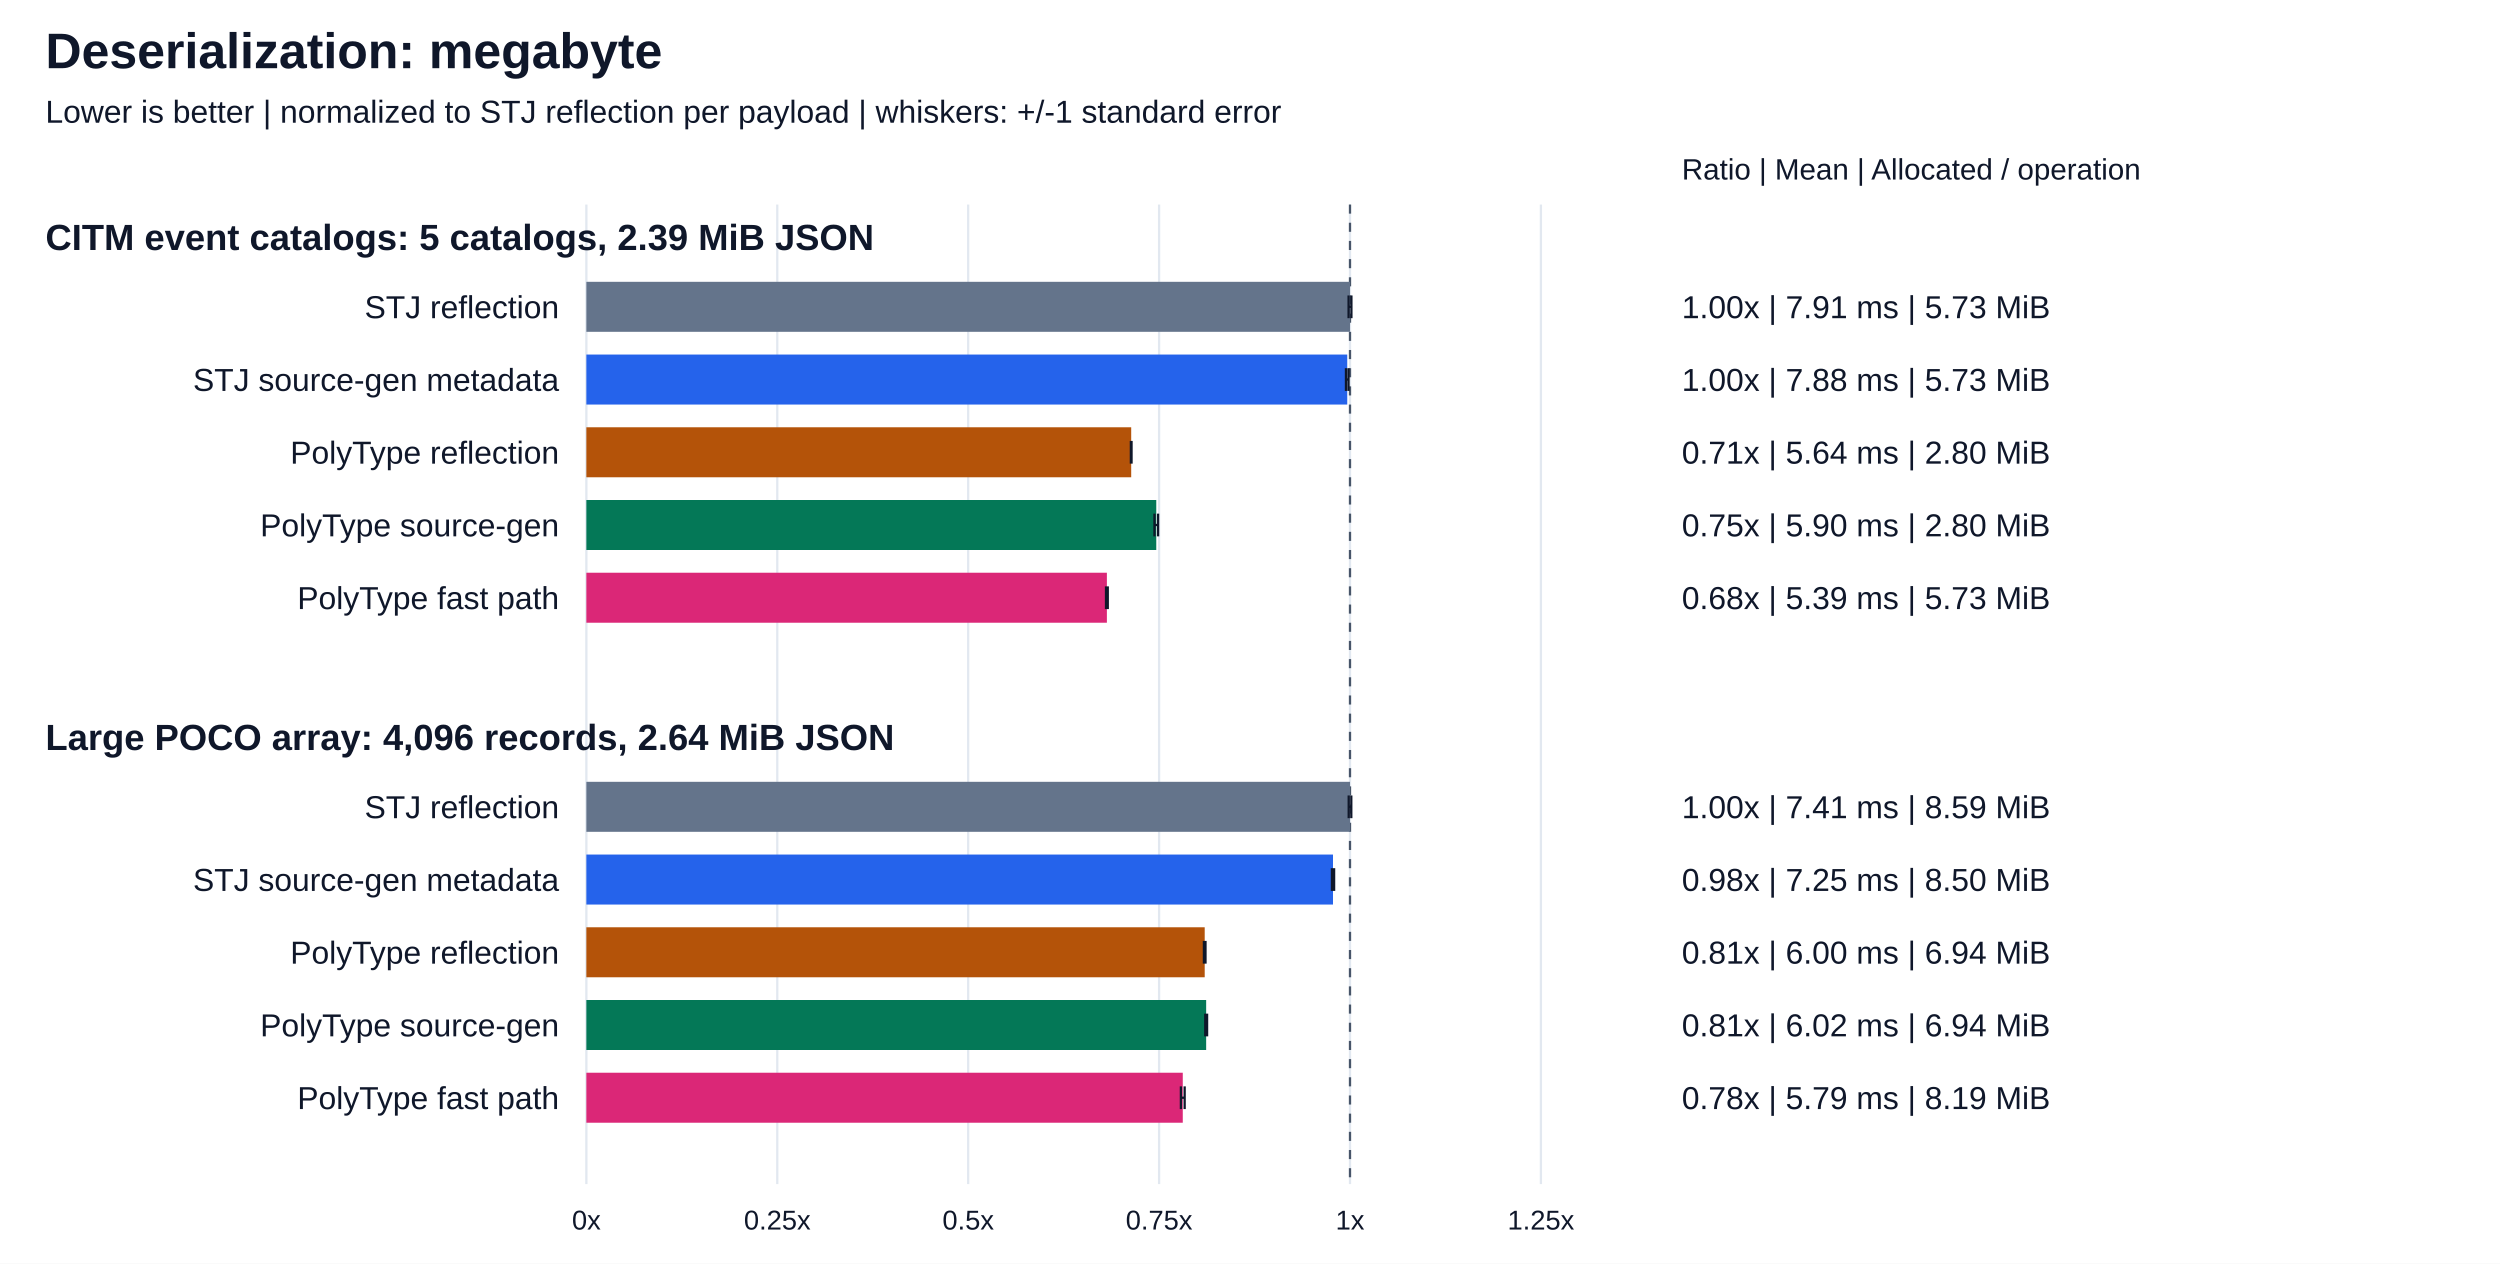
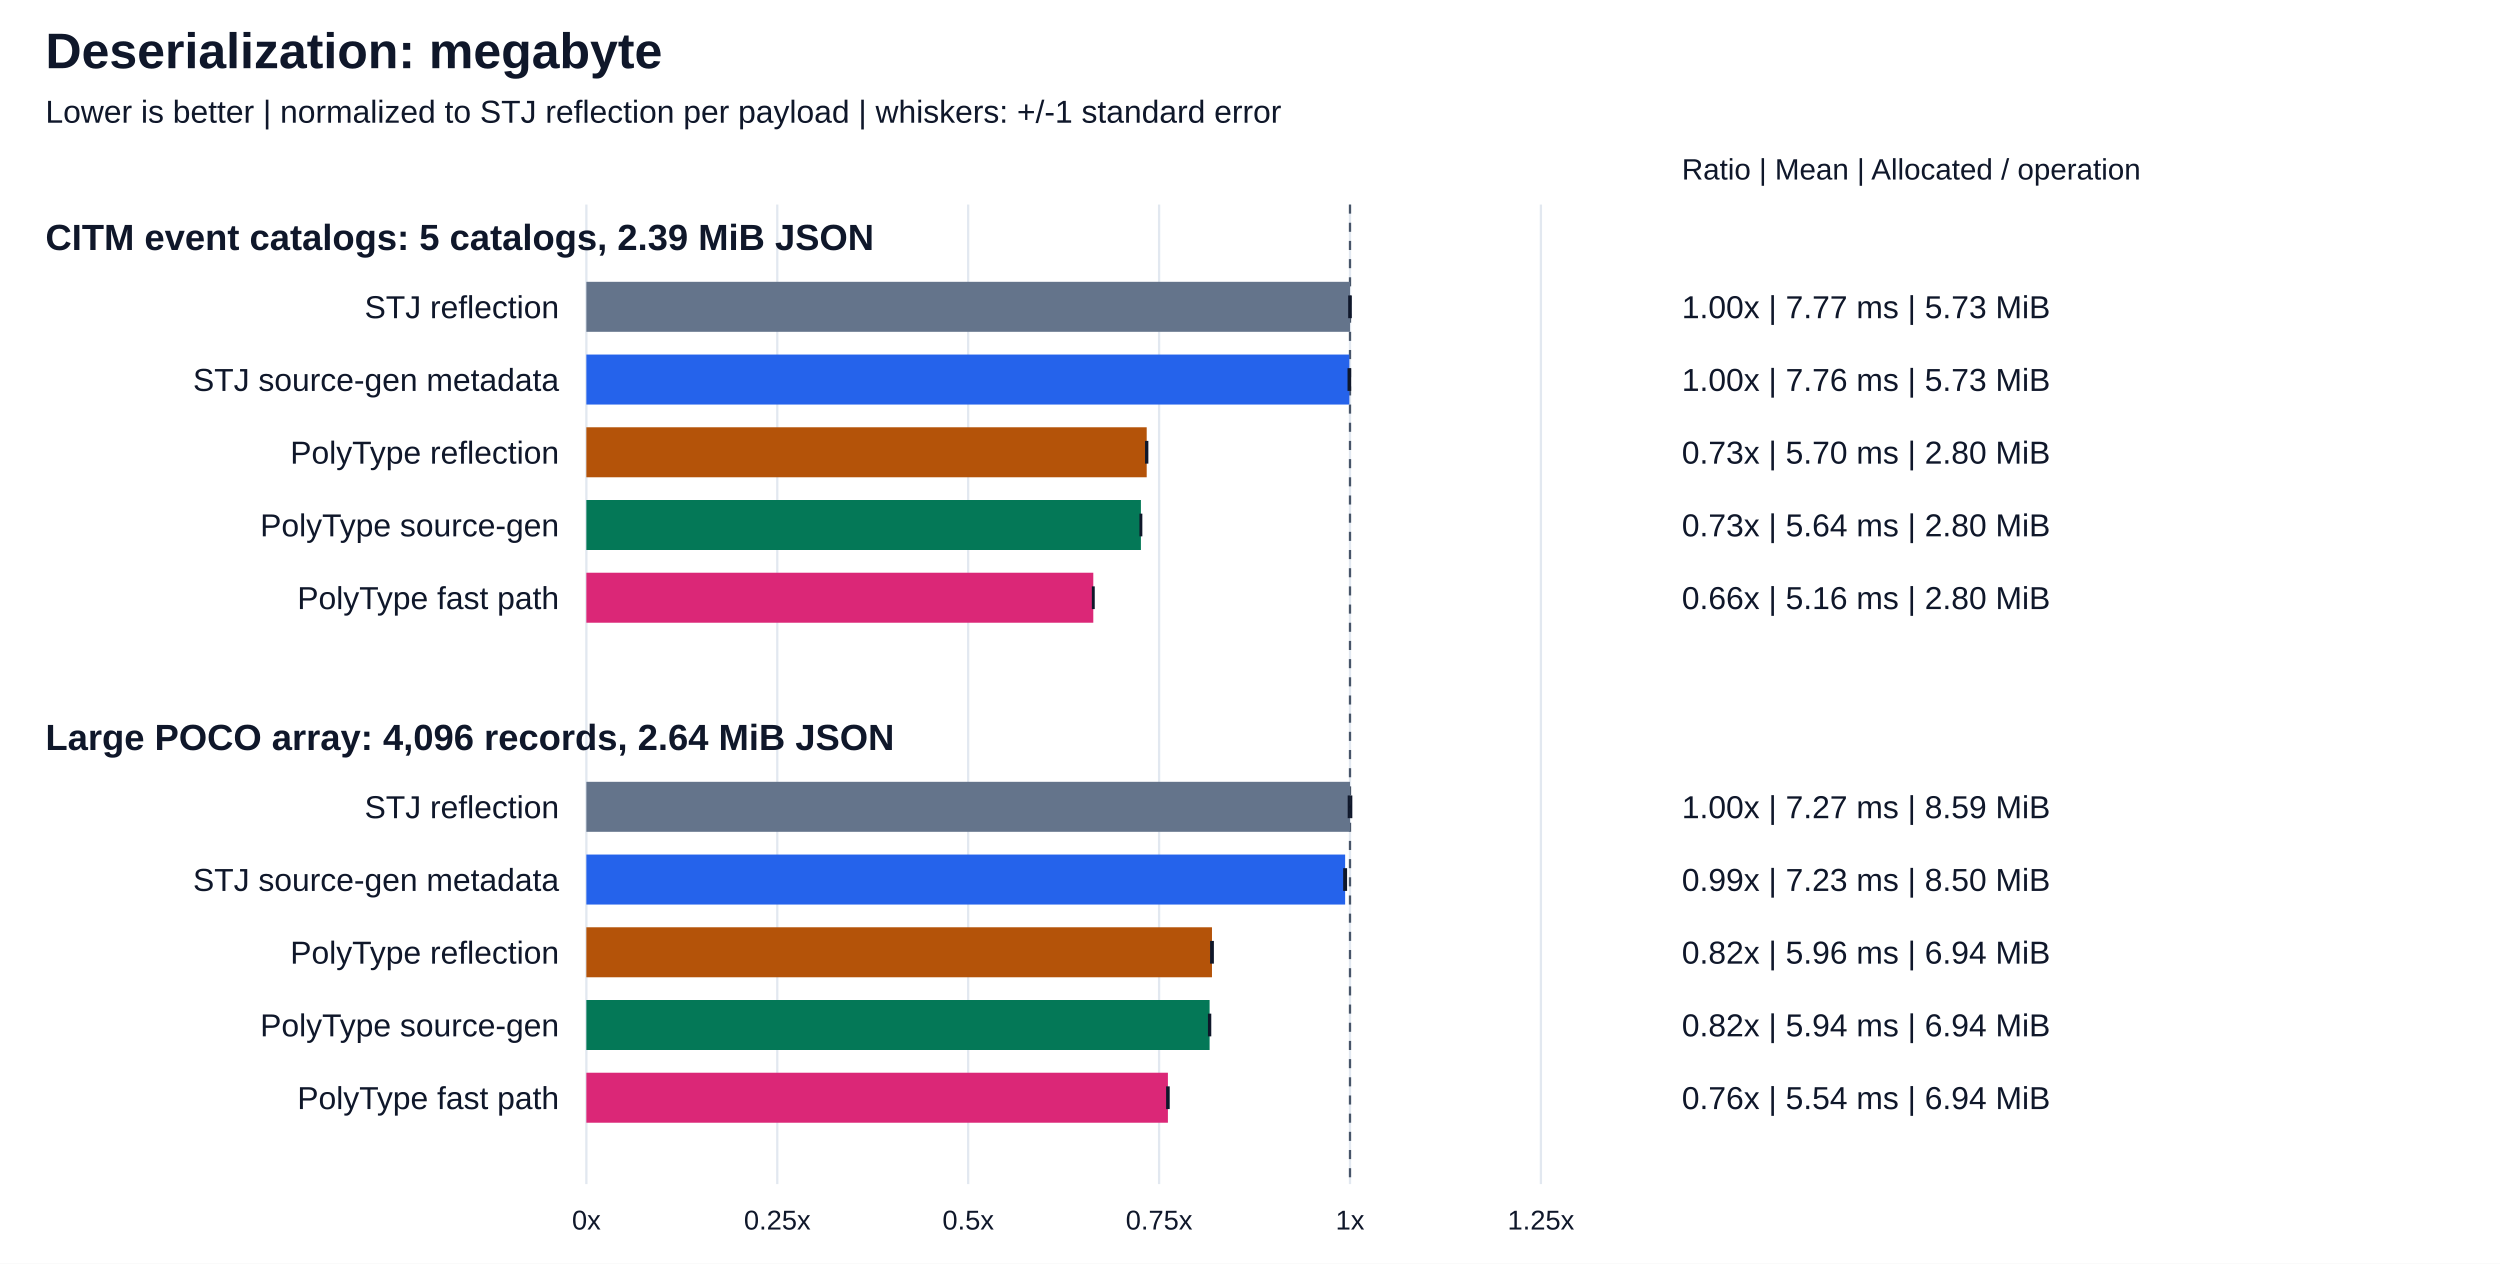
<svg xmlns="http://www.w3.org/2000/svg" width="1100" height="556" viewBox="0 0 1100 556" role="img" aria-labelledby="title desc">
  <rect width="100%" height="100%" fill="#ffffff" />
  <g font-family="Arial, sans-serif" font-size="14" fill="#0f172a">
    <text x="20" y="30" font-size="22" font-weight="bold">Deserialization: megabyte</text>
    <text x="20" y="54">Lower is better | normalized to STJ reflection per payload | whiskers: +/-1 standard error</text>
    <text x="740" y="79" font-size="13">Ratio | Mean | Allocated / operation</text>
    <line x1="258.00" y1="90" x2="258.00" y2="521" stroke="#e2e8f0" />
    <text x="258.00" y="541" text-anchor="middle" font-size="12">0x</text>
    <line x1="342.00" y1="90" x2="342.00" y2="521" stroke="#e2e8f0" />
    <text x="342.00" y="541" text-anchor="middle" font-size="12">0.25x</text>
    <line x1="426.00" y1="90" x2="426.00" y2="521" stroke="#e2e8f0" />
    <text x="426.00" y="541" text-anchor="middle" font-size="12">0.5x</text>
    <line x1="510.00" y1="90" x2="510.00" y2="521" stroke="#e2e8f0" />
    <text x="510.00" y="541" text-anchor="middle" font-size="12">0.75x</text>
    <line x1="594.00" y1="90" x2="594.00" y2="521" stroke="#e2e8f0" />
    <text x="594.00" y="541" text-anchor="middle" font-size="12">1x</text>
    <line x1="678.00" y1="90" x2="678.00" y2="521" stroke="#e2e8f0" />
    <text x="678.00" y="541" text-anchor="middle" font-size="12">1.25x</text>
    <line x1="594.00" y1="90" x2="594.00" y2="521" stroke="#475569" stroke-dasharray="4 4" />
    <text x="20" y="110" font-weight="bold" font-size="16">CITM event catalogs: 5 catalogs, 2.39 MiB JSON</text>
    <text x="246" y="140" text-anchor="end">STJ reflection</text>
    <rect x="258" y="124" width="336.00" height="22" fill="#64748b" />
-     <path d="M 593.38 135 H 594.62 M 593.38 130 V 140 M 594.62 130 V 140" stroke="#0f172a" fill="none" />
-     <text x="740" y="140">1.00x | 7.91 ms | 5.73 MiB</text>
+     <path d="M 593.70 135 H 594.30 M 593.70 130 V 140 M 594.30 130 V 140" stroke="#0f172a" fill="none" />
+     <text x="740" y="140">1.00x | 7.77 ms | 5.73 MiB</text>
    <text x="246" y="172" text-anchor="end">STJ source-gen metadata</text>
-     <rect x="258" y="156" width="334.79" height="22" fill="#2563eb" />
-     <path d="M 592.22 167 H 593.35 M 592.22 162 V 172 M 593.35 162 V 172" stroke="#0f172a" fill="none" />
-     <text x="740" y="172">1.00x | 7.88 ms | 5.73 MiB</text>
+     <rect x="258" y="156" width="335.72" height="22" fill="#2563eb" />
+     <path d="M 593.41 167 H 594.02 M 593.41 162 V 172 M 594.02 162 V 172" stroke="#0f172a" fill="none" />
+     <text x="740" y="172">1.00x | 7.76 ms | 5.73 MiB</text>
    <text x="246" y="204" text-anchor="end">PolyType reflection</text>
-     <rect x="258" y="188" width="239.73" height="22" fill="#b45309" />
-     <path d="M 497.58 199 H 497.88 M 497.58 194 V 204 M 497.88 194 V 204" stroke="#0f172a" fill="none" />
-     <text x="740" y="204">0.71x | 5.64 ms | 2.80 MiB</text>
+     <rect x="258" y="188" width="246.55" height="22" fill="#b45309" />
+     <path d="M 504.31 199 H 504.78 M 504.31 194 V 204 M 504.78 194 V 204" stroke="#0f172a" fill="none" />
+     <text x="740" y="204">0.73x | 5.70 ms | 2.80 MiB</text>
    <text x="246" y="236" text-anchor="end">PolyType source-gen</text>
-     <rect x="258" y="220" width="250.76" height="22" fill="#047857" />
-     <path d="M 507.96 231 H 509.56 M 507.96 226 V 236 M 509.56 226 V 236" stroke="#0f172a" fill="none" />
-     <text x="740" y="236">0.75x | 5.90 ms | 2.80 MiB</text>
+     <rect x="258" y="220" width="244.00" height="22" fill="#047857" />
+     <path d="M 501.86 231 H 502.13 M 501.86 226 V 236 M 502.13 226 V 236" stroke="#0f172a" fill="none" />
+     <text x="740" y="236">0.73x | 5.64 ms | 2.80 MiB</text>
    <text x="246" y="268" text-anchor="end">PolyType fast path</text>
-     <rect x="258" y="252" width="229.03" height="22" fill="#db2777" />
-     <path d="M 486.64 263 H 487.42 M 486.64 258 V 268 M 487.42 258 V 268" stroke="#0f172a" fill="none" />
-     <text x="740" y="268">0.68x | 5.39 ms | 5.73 MiB</text>
+     <rect x="258" y="252" width="223.05" height="22" fill="#db2777" />
+     <path d="M 480.91 263 H 481.19 M 480.91 258 V 268 M 481.19 258 V 268" stroke="#0f172a" fill="none" />
+     <text x="740" y="268">0.66x | 5.16 ms | 2.80 MiB</text>
    <text x="20" y="330" font-weight="bold" font-size="16">Large POCO array: 4,096 records, 2.64 MiB JSON</text>
    <text x="246" y="360" text-anchor="end">STJ reflection</text>
    <rect x="258" y="344" width="336.00" height="22" fill="#64748b" />
-     <path d="M 593.43 355 H 594.57 M 593.43 350 V 360 M 594.57 350 V 360" stroke="#0f172a" fill="none" />
-     <text x="740" y="360">1.00x | 7.41 ms | 8.59 MiB</text>
+     <path d="M 593.48 355 H 594.52 M 593.48 350 V 360 M 594.52 350 V 360" stroke="#0f172a" fill="none" />
+     <text x="740" y="360">1.00x | 7.27 ms | 8.59 MiB</text>
    <text x="246" y="392" text-anchor="end">STJ source-gen metadata</text>
-     <rect x="258" y="376" width="328.52" height="22" fill="#2563eb" />
-     <path d="M 586.04 387 H 587.01 M 586.04 382 V 392 M 587.01 382 V 392" stroke="#0f172a" fill="none" />
-     <text x="740" y="392">0.98x | 7.25 ms | 8.50 MiB</text>
+     <rect x="258" y="376" width="333.86" height="22" fill="#2563eb" />
+     <path d="M 591.49 387 H 592.22 M 591.49 382 V 392 M 592.22 382 V 392" stroke="#0f172a" fill="none" />
+     <text x="740" y="392">0.99x | 7.23 ms | 8.50 MiB</text>
    <text x="246" y="424" text-anchor="end">PolyType reflection</text>
-     <rect x="258" y="408" width="272.07" height="22" fill="#b45309" />
-     <path d="M 529.72 419 H 530.42 M 529.72 414 V 424 M 530.42 414 V 424" stroke="#0f172a" fill="none" />
-     <text x="740" y="424">0.81x | 6.00 ms | 6.94 MiB</text>
+     <rect x="258" y="408" width="275.27" height="22" fill="#b45309" />
+     <path d="M 532.94 419 H 533.61 M 532.94 414 V 424 M 533.61 414 V 424" stroke="#0f172a" fill="none" />
+     <text x="740" y="424">0.82x | 5.96 ms | 6.94 MiB</text>
    <text x="246" y="456" text-anchor="end">PolyType source-gen</text>
-     <rect x="258" y="440" width="272.71" height="22" fill="#047857" />
-     <path d="M 530.31 451 H 531.12 M 530.31 446 V 456 M 531.12 446 V 456" stroke="#0f172a" fill="none" />
-     <text x="740" y="456">0.81x | 6.02 ms | 6.94 MiB</text>
+     <rect x="258" y="440" width="274.22" height="22" fill="#047857" />
+     <path d="M 531.99 451 H 532.46 M 531.99 446 V 456 M 532.46 446 V 456" stroke="#0f172a" fill="none" />
+     <text x="740" y="456">0.82x | 5.94 ms | 6.94 MiB</text>
    <text x="246" y="488" text-anchor="end">PolyType fast path</text>
-     <rect x="258" y="472" width="262.42" height="22" fill="#db2777" />
-     <path d="M 519.59 483 H 521.25 M 519.59 478 V 488 M 521.25 478 V 488" stroke="#0f172a" fill="none" />
-     <text x="740" y="488">0.78x | 5.79 ms | 8.19 MiB</text>
+     <rect x="258" y="472" width="255.88" height="22" fill="#db2777" />
+     <path d="M 513.59 483 H 514.17 M 513.59 478 V 488 M 514.17 478 V 488" stroke="#0f172a" fill="none" />
+     <text x="740" y="488">0.76x | 5.54 ms | 6.94 MiB</text>
  </g>
</svg>
